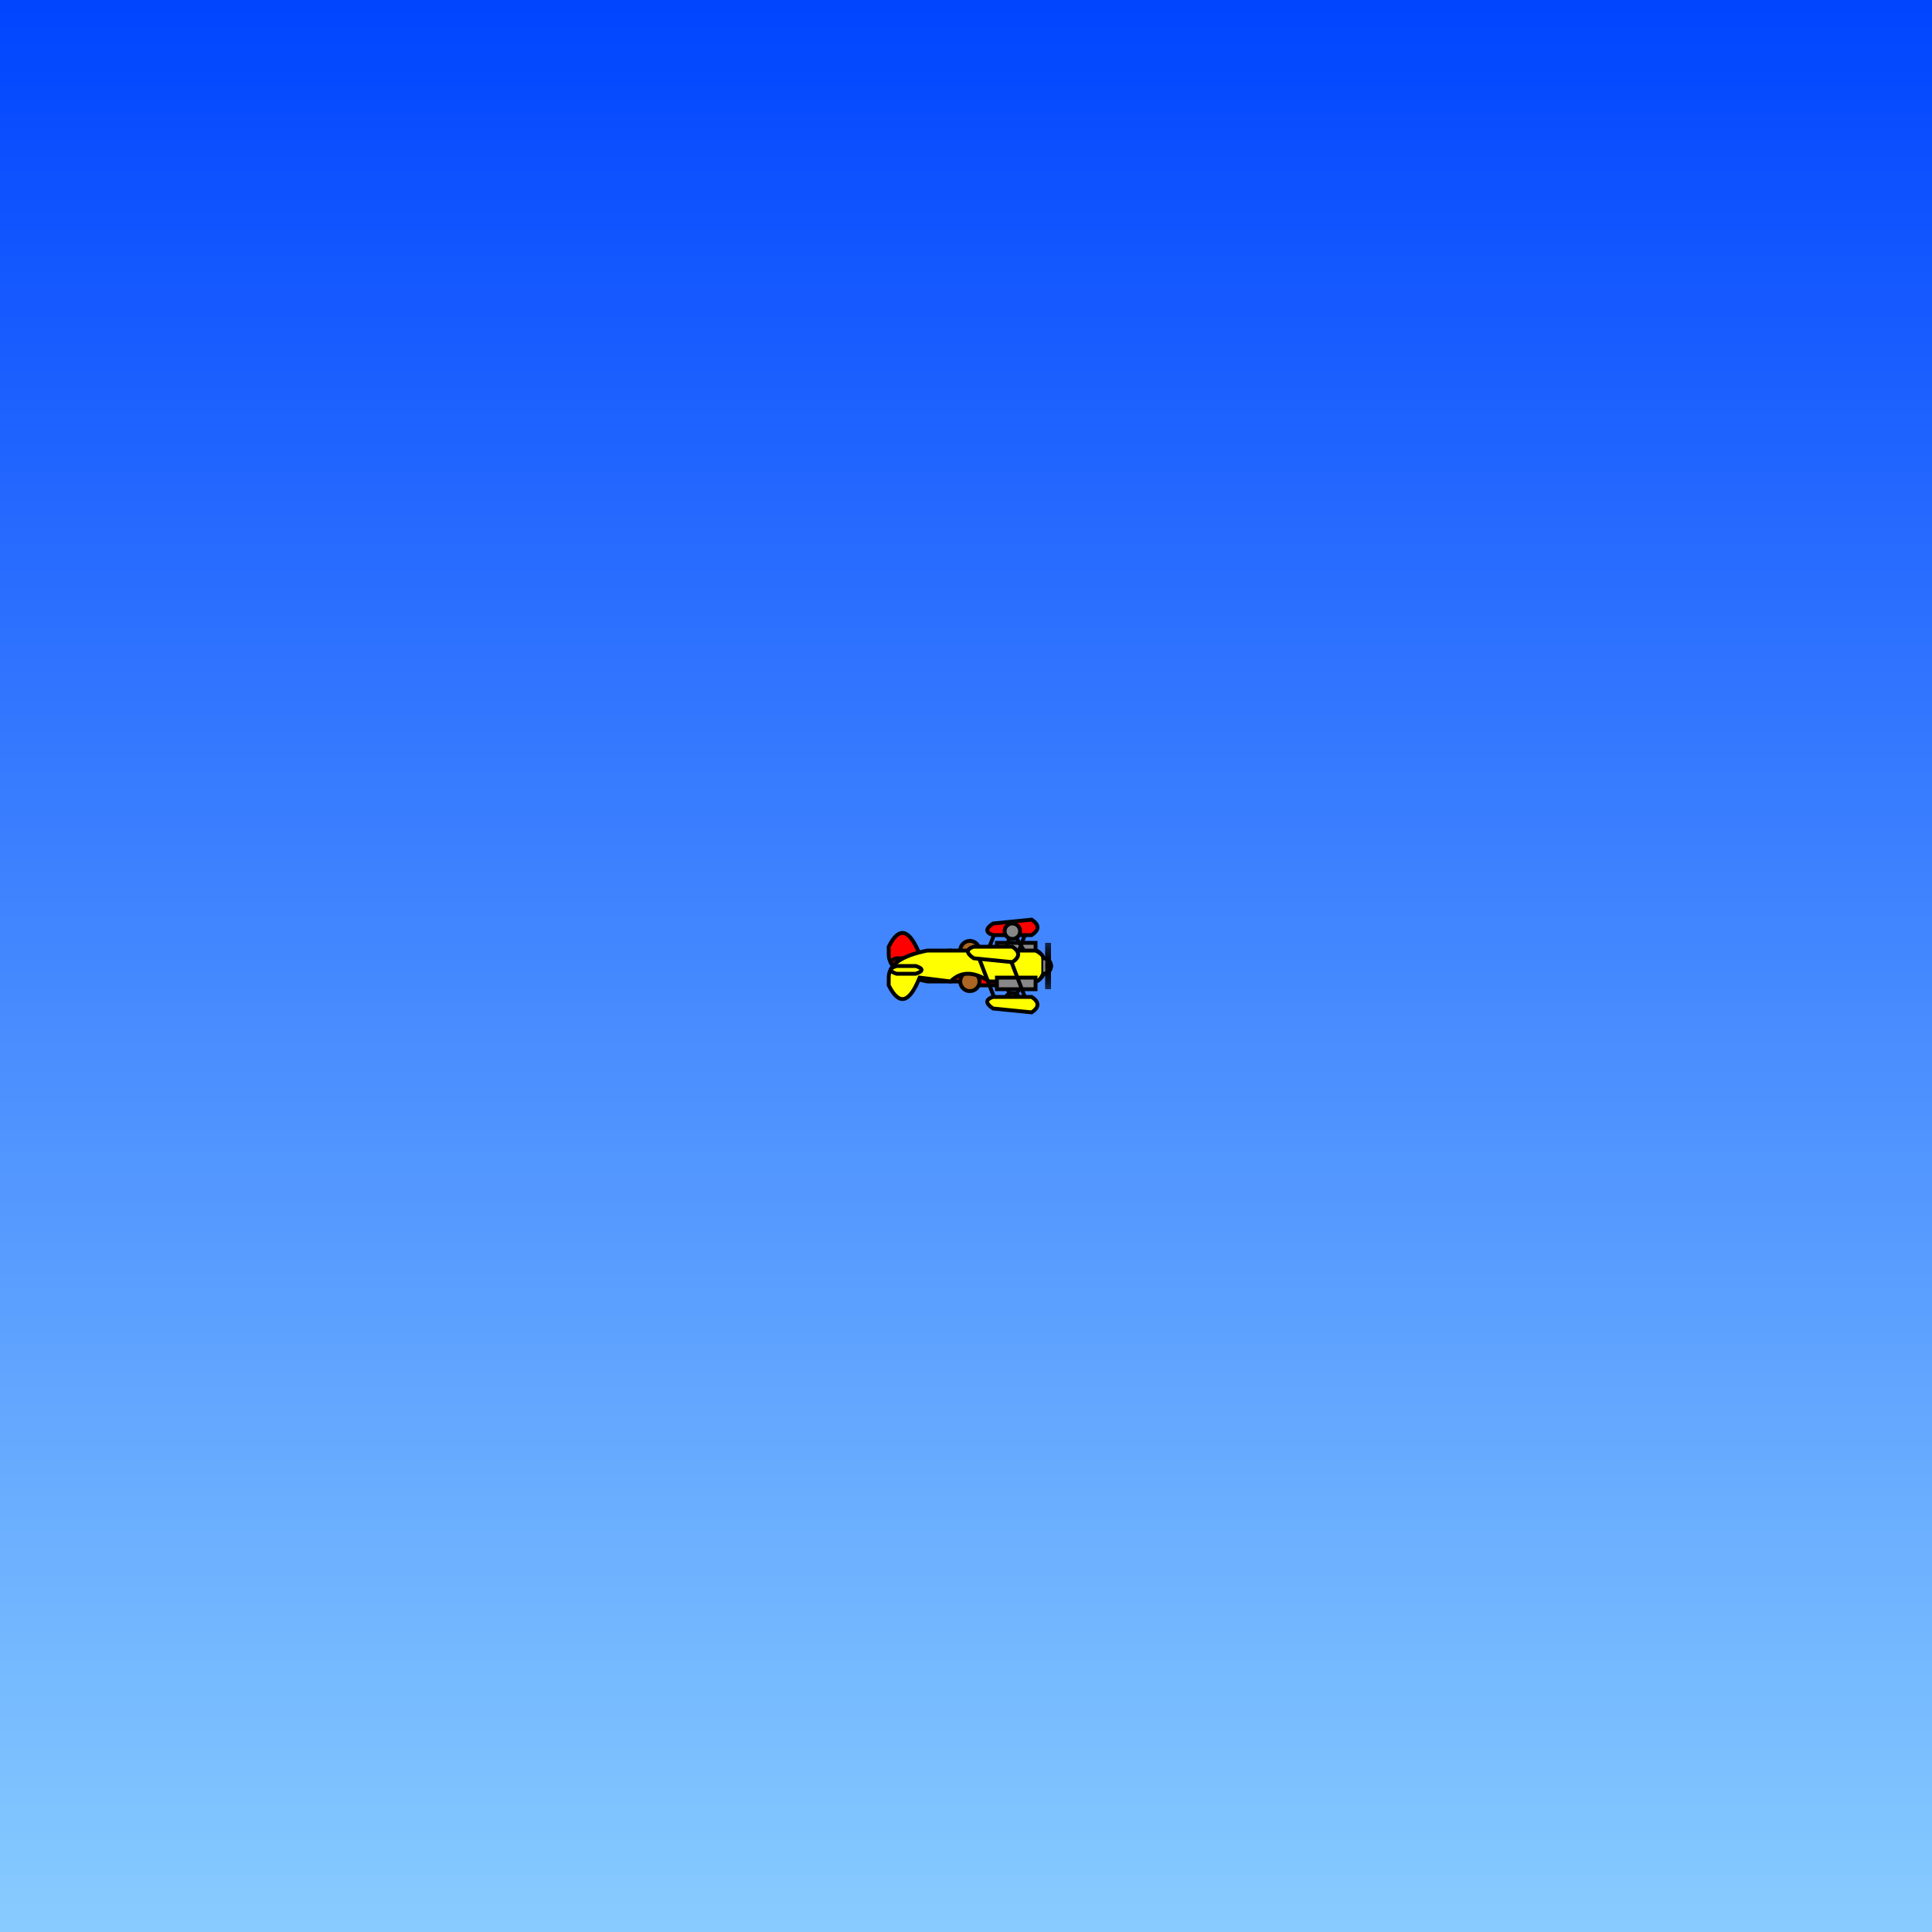
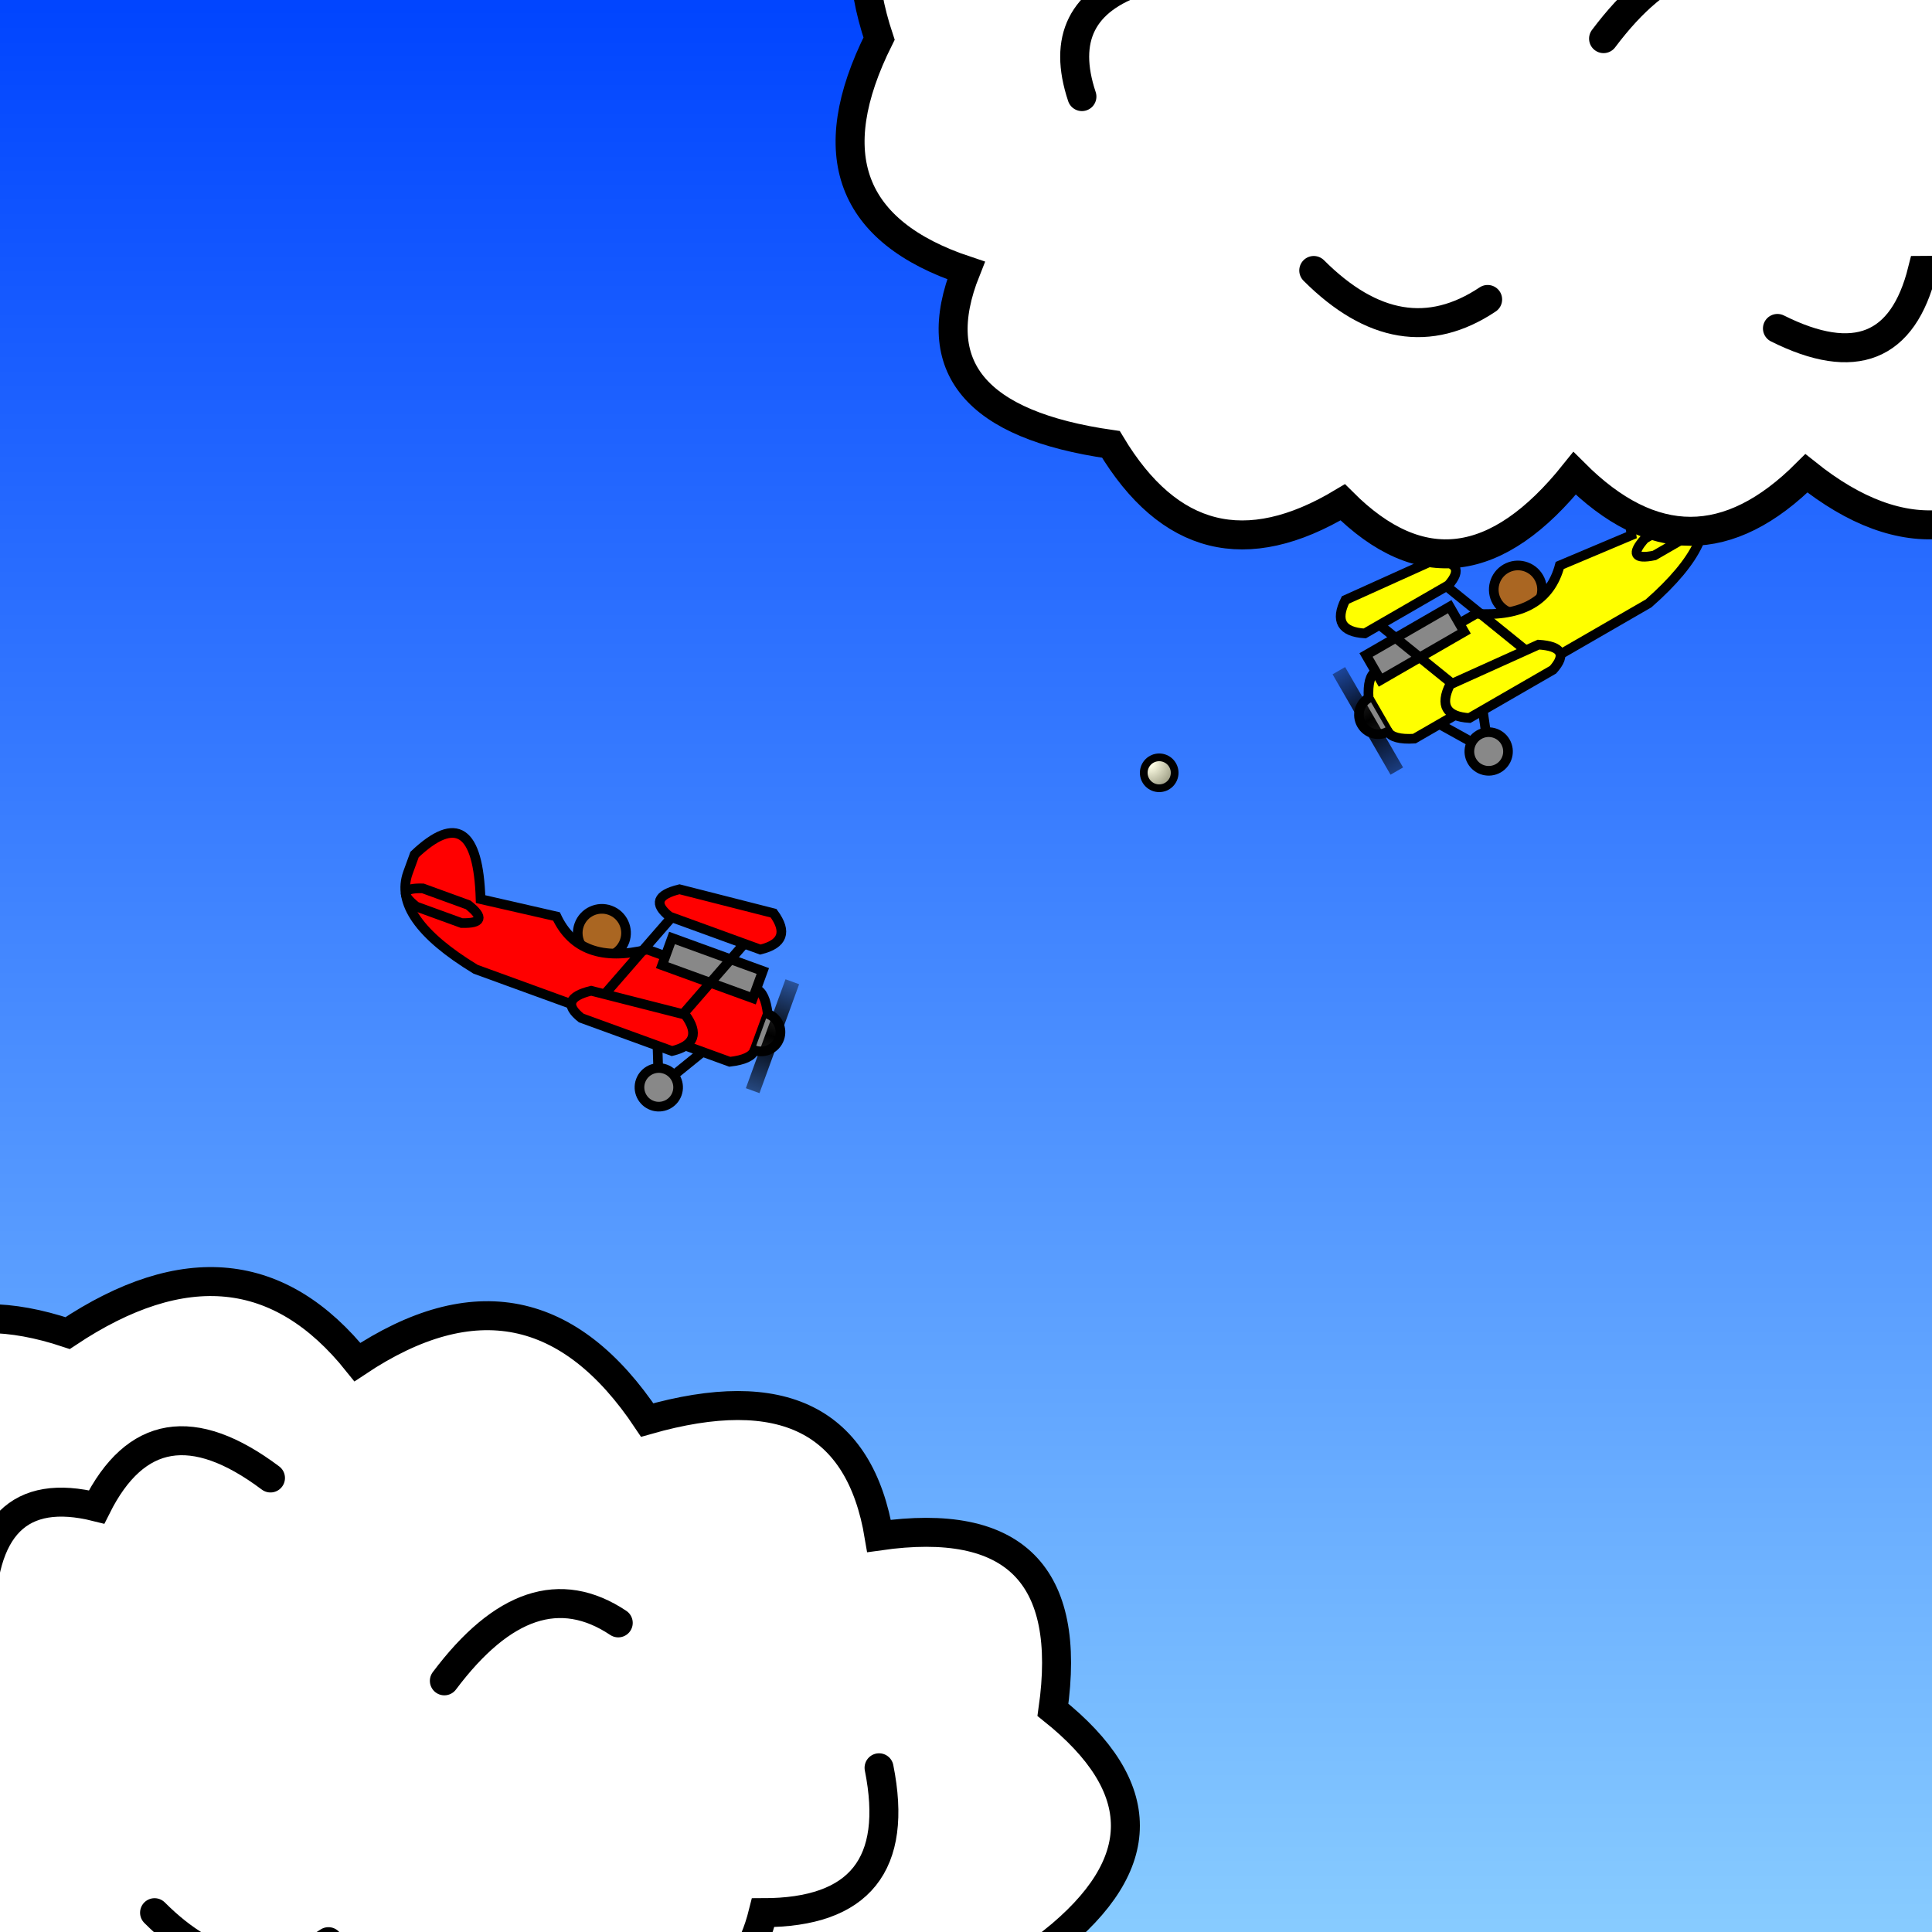
- <svg xmlns="http://www.w3.org/2000/svg" xmlns:xlink="http://www.w3.org/1999/xlink" version="1.1" baseProfile="basic" width="100%" height="100%" viewBox="0 0 100 100" preserveAspectRatio="xMinYMid slice">
+ <svg xmlns="http://www.w3.org/2000/svg" xmlns:xlink="http://www.w3.org/1999/xlink" version="1.1" baseProfile="basic" width="100%" height="100%" viewBox="0 0 100 100" preserveAspectRatio="xMidYMid slice">
  <defs>
    <style type="text/css">
			
				.player1 {
					color: #f00;
				}
				.player2 {
					color: #ff0;
				}
			
		</style>
  </defs>
  <g id="background">
    <defs>
      <linearGradient id="pattern-sky" x1="0" y1="0" x2="0" y2="100%">
        <stop offset="0" stop-color="#04f" />
        <stop offset="1" stop-color="#8cf" />
      </linearGradient>
    </defs>
    <rect id="sky" x="0" y="0" width="100%" height="100%" fill="url(#pattern-sky)" />
  </g>
  <defs>
+     <symbol id="symbol-cloud" class="cloud" overflow="visible" fill="#fff" stroke="#000" stroke-width="5" stroke-linecap="round" stroke-linejoin="miter">
+       <g transform="scale(0.3)">
+         <path d="M -100,30        q -30,-10 -15,-40        q -10,-30 20,-40        q 10,-30 40,-20        q 30,-20 50,5        q 30,-20 50,10        q 35,-10 40,20        q 35,-5 30,30        q 25,20 0,40        q 5,25 -25,25        q -20,25 -45,5        q -20,20 -40,0        q -20,25 -40,5        q -25,15 -40,-10        Q -110,55 -100,30        Z" />
+         <path d="M -80,0        q -5,-15 10,-20        q 0,-25 20,-20        q 10,-20 30,-5        " />
+         <path d="M 40,40        q 20,10 25,-10        q 25,0 20,-25        " />
+         <path d="M -40,30        q 15,15 30,5        " />
+         <path d="M 10,-10        q 15,-20 30,-10        " />
+       </g>
+     </symbol>
    <linearGradient id="gradient-prop" gradientUnits="objectBoundingBox" x1="0%" y1="0%" x2="0%" y2="100%">
      <stop offset="0" stop-color="#000" stop-opacity="0.4" />
      <stop offset="0.5" stop-color="#000" stop-opacity="1" />
      <stop offset="1" stop-color="#000" stop-opacity="0.5" />
    </linearGradient>
    <symbol id="symbol-plane" overflow="visible" fill="#fff" stroke="#000" stroke-width="1" stroke-linecap="round" stroke-linejoin="miter">
      <circle class="pilot" style="fill: #a62;" cx="1" cy="-4" r="2.5" />
      <line class="machinery" x1="10" y1="4" x2="12" y2="9" />
      <line class="machinery" x1="15" y1="4" x2="12" y2="9" />
      <circle class="machinery wheel" style="fill: #888;" cx="12" cy="9" r="2" />
      <path class="fuselage" d="M -4,-4       q 4,4 10,0       L 18,-4       q 1,0, 2,2       l 0,4       q 0,1 -2,2       L -10,4       Q -20,2 -20,-3       l 0,-2       q 4,-8 8,2       Z" style="stroke-width: 1;" fill="currentColor" />
      <path class="wing" d="       M -18,0       q -3,-1 0,-2       l 5,0       q 3,1 0,2       Z" style="stroke-width: 1;" fill="currentColor" />
      <rect class="machinery gun" style="fill: #888; stroke-width: 1;" x="8" y="-6" width="10" height="3" />
      <line class="machinery" style="stroke-width: 1;" x1="3" y1="3" x2="8" y2="-10" />
      <line class="machinery" style="stroke-width: 1;" x1="11" y1="3" x2="16" y2="-10" />
      <path class="wing" d="       M 7,-8       q -3,-1 0,-3       l 10,-1       q 3,2 0,4       Z" style="stroke-width: 1;" fill="currentColor" />
      <path class="wing" d="       M 2,5       q -3,-1 0,-3       l 10,-1       q 3,2 0,4       Z" style="stroke-width: 1;" fill="currentColor" />
      <path class="machinery" style="fill: #888; stroke-width: 1;" d="M 20,-2       a 2,2 0 0,1 0,4       " />
      <rect class="machinery propellor" style="stroke-width: 0;" x="20.5" y="-6" width="1.5" height="12" fill="url(#gradient-prop)" stroke="none" stroke-width="0">
-         <set id="animProp" attributeType="CSS" attributeName="opacity" to="0.7" begin="0s;animProp.end+0.1s" dur="0.1s" />
-       </rect>
+ 			</rect>
+     </symbol>
+     <radialGradient id="gradient-bullet" gradientUnits="objectBoundingBox" cx="20%" cy="20%" r="90%" spreadMethod="pad">
+       <stop offset="0" stop-color="#fff" />
+       <stop offset="0.1" stop-color="#fff" />
+       <stop offset="1" stop-color="#888" />
+     </radialGradient>
+     <symbol id="symbol-bullet" style="      overflow: visible;      fill: #fff;      stroke: #000;      stroke-width: 1;      stroke-linecap: round;      stroke-linejoin: miter;      ">
+       <circle cx="0" cy="0" r="2" fill="url(#gradient-bullet)" stroke="none" />
+       <circle cx="0" cy="0" r="2" fill="currentColor" fill-opacity="0.1" />
    </symbol>
  </defs>
-   <svg id="player1" class="player1" x="50" y="50" overflow="visible">
-     <use xlink:href="#symbol-plane" transform="scale(0.2)">
-       <animateMotion path="M 7,-10       a 15,15 0 1 1 0,20       L -7,-10       a 15,15 0 1 0 0,20       Z" rotate="auto" dur="3s" repeatCount="indefinite" />
-     </use>
+   <svg id="player1" class="player1" x="30" y="50" overflow="visible">
+     <use xlink:href="#symbol-plane" transform="scale(0.5) rotate(20)" />
  </svg>
-   <svg id="player2" class="player2" x="50" y="50" overflow="visible">
-     <use xlink:href="#symbol-plane" transform="scale(0.2,-0.2)">
-       <animateMotion path="M 0,0       a 15,15 0 0 1 0,-30       a 15,15 0 0 1 0,30       a 15,15 0 0 0 0,30       a 15,15 0 0 0 0,-30       Z" rotate="auto" begin="-0.6s" dur="3s" repeatCount="indefinite" />
-     </use>
+   <svg id="player2" class="player2" x="80" y="32" overflow="visible">
+     <use xlink:href="#symbol-plane" transform="scale(0.5,-0.5) rotate(-150)" />
  </svg>
+   <svg class="bullet player2" x="60" y="40" overflow="visible">
+     <use xlink:href="#symbol-bullet" transform="scale(0.4)" />
+   </svg>
+   <use xlink:href="#symbol-cloud" class="cloud" x="80" y="5" />
+   <use xlink:href="#symbol-cloud" class="cloud" x="20" y="90" />
</svg>
